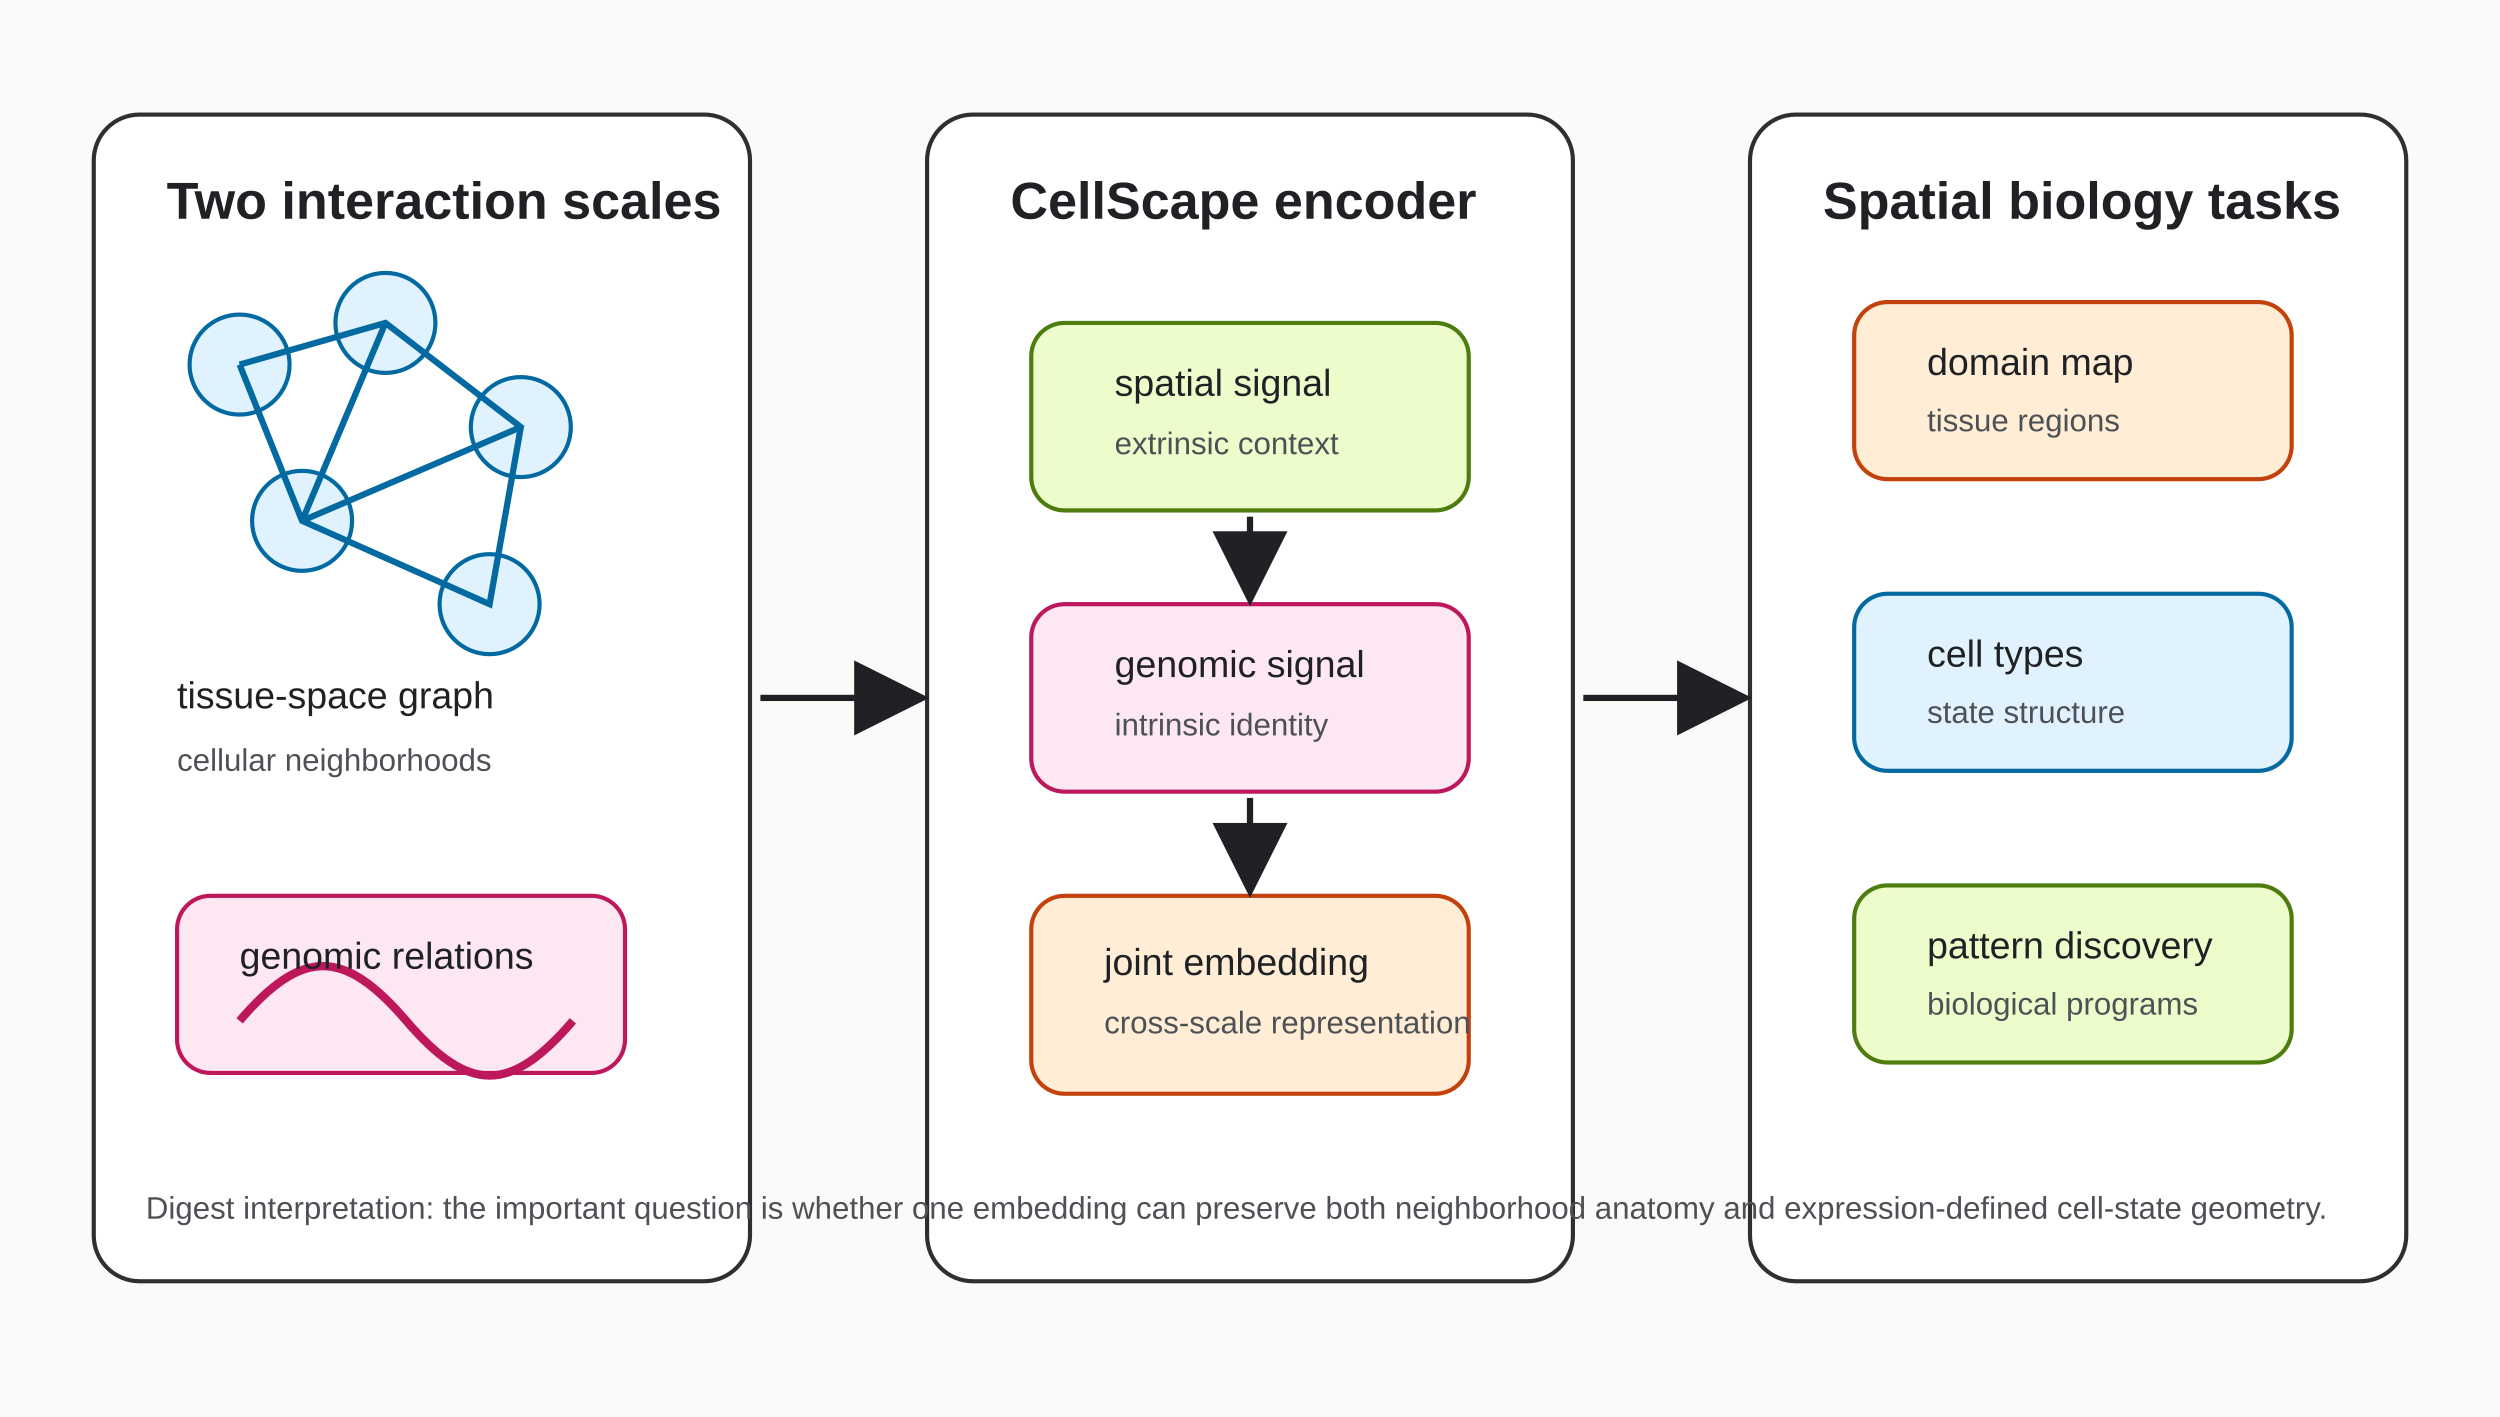
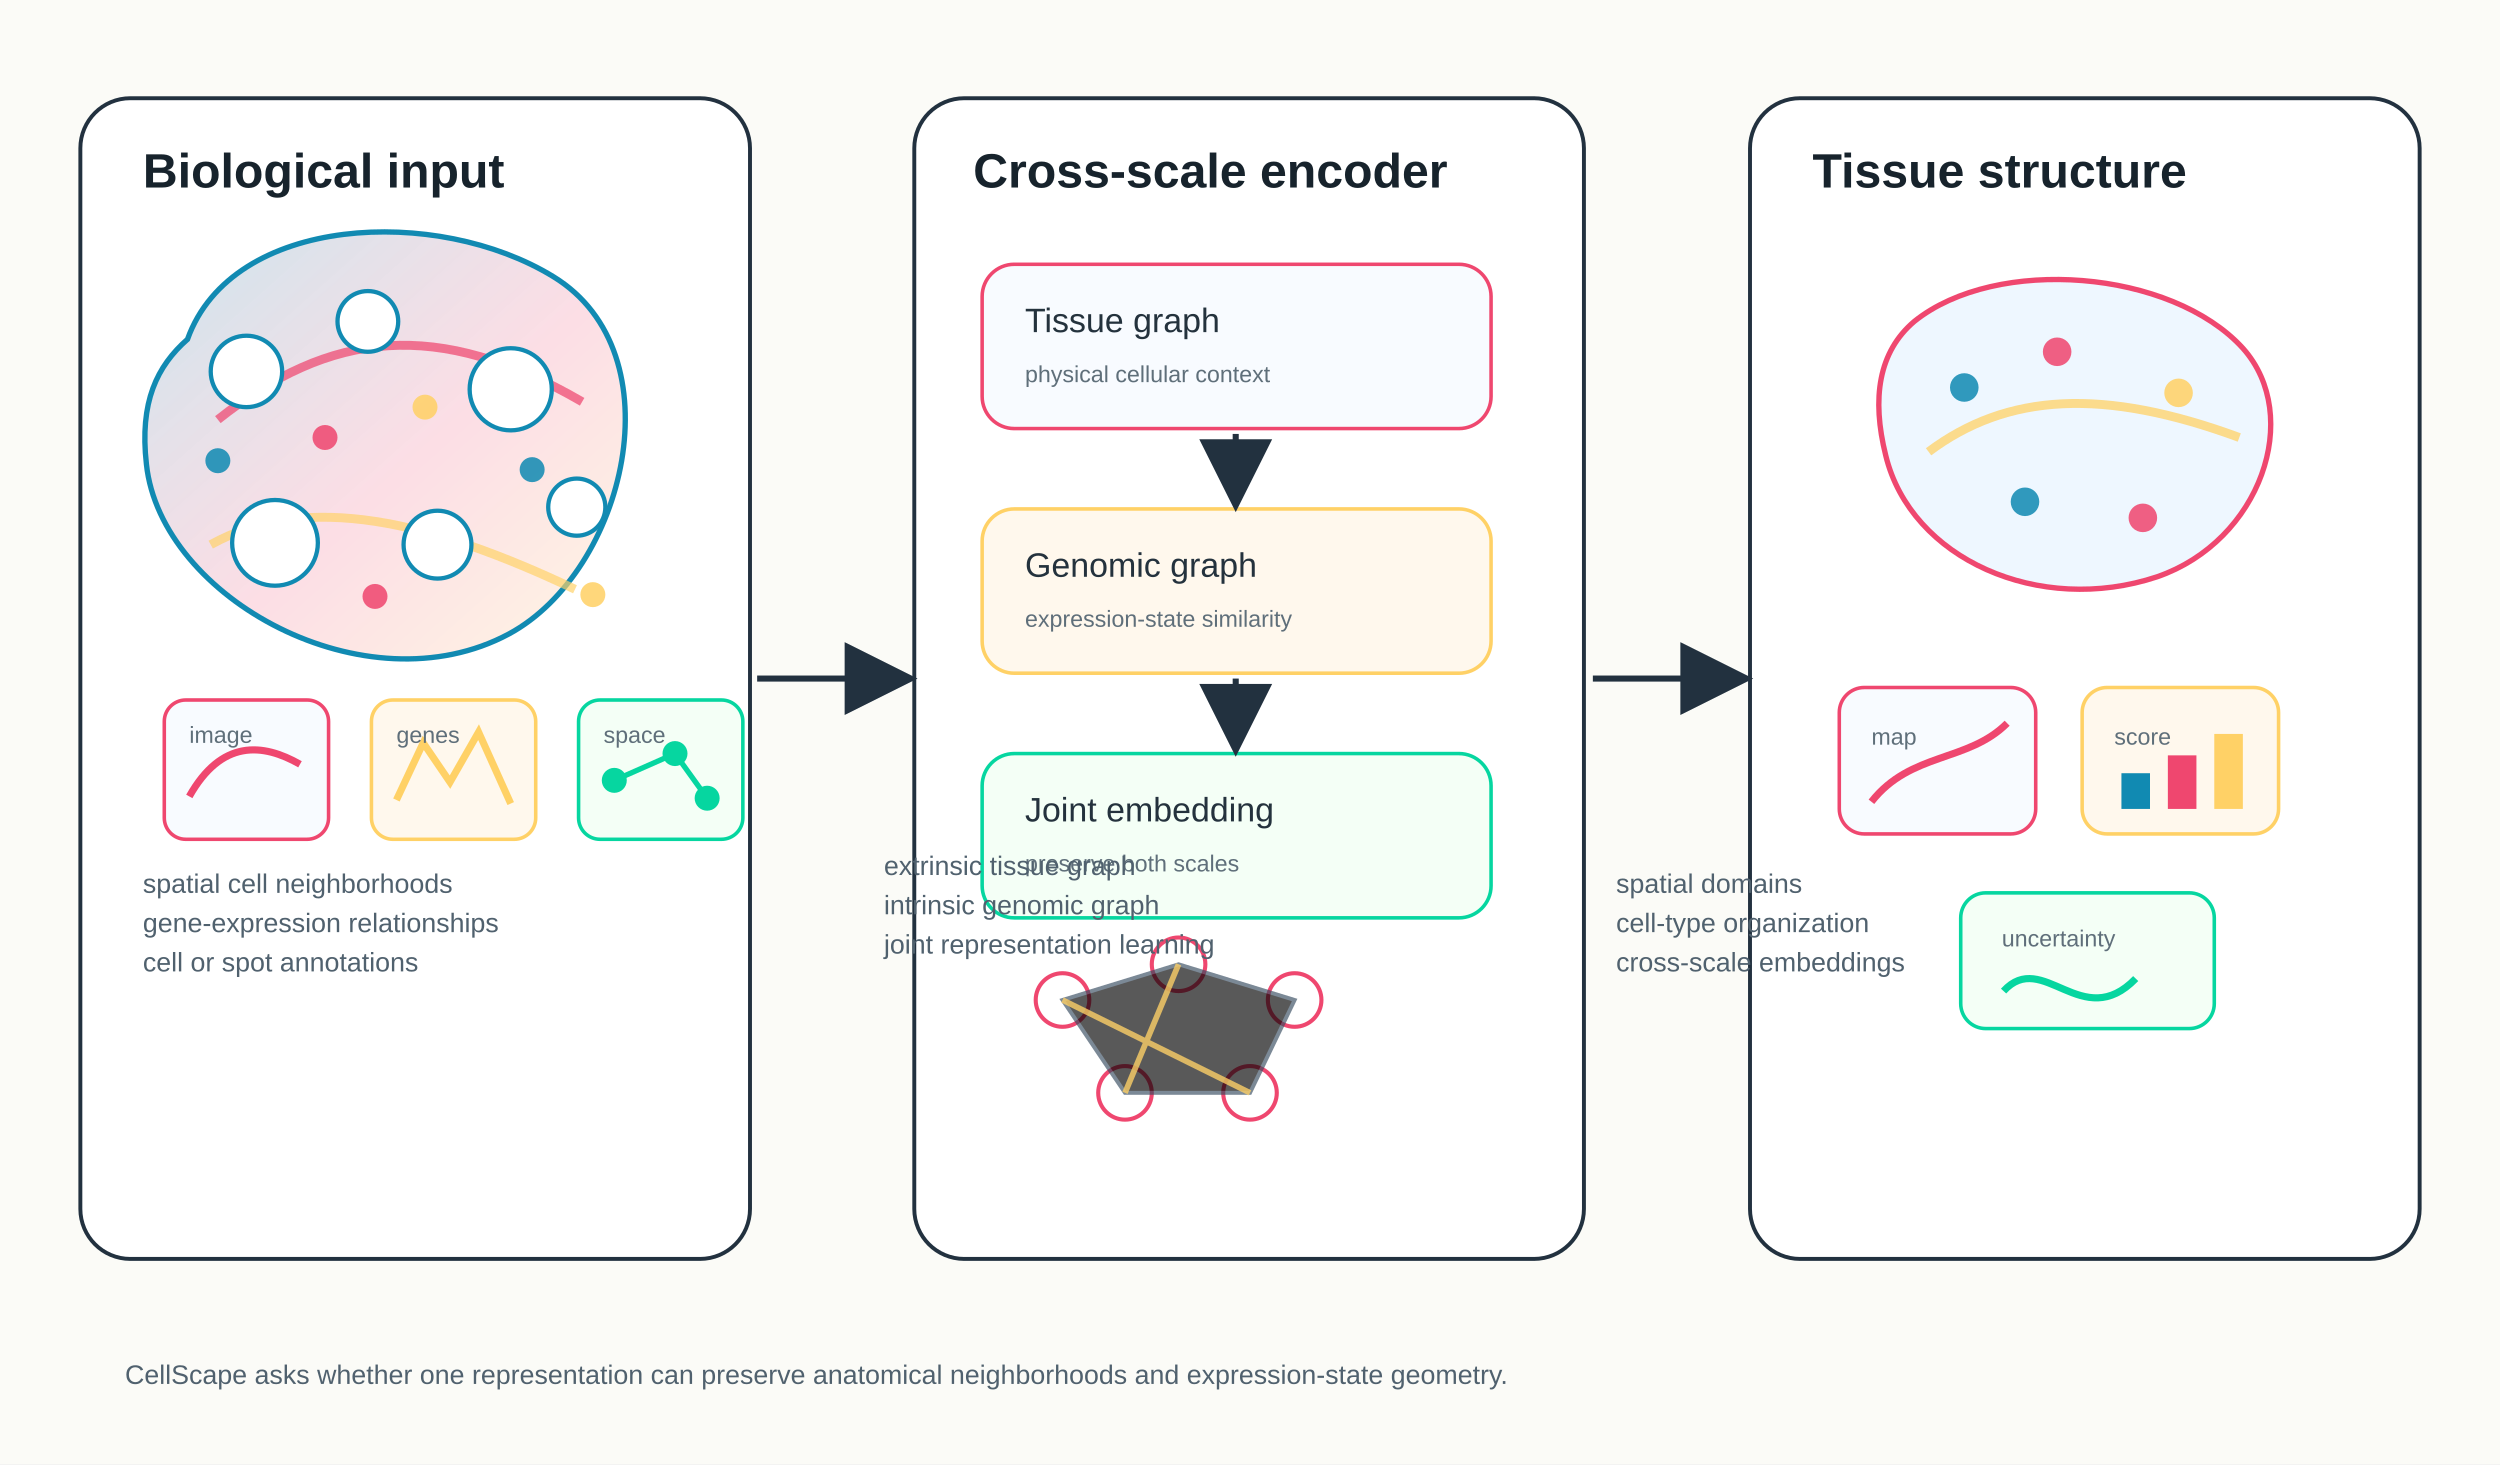
- <svg xmlns="http://www.w3.org/2000/svg" width="1200" height="680" viewBox="0 0 1200 680" role="img" aria-labelledby="title desc">
+ <svg xmlns="http://www.w3.org/2000/svg" width="1400" height="820" viewBox="0 0 1400 820" role="img" aria-labelledby="title desc">
  <defs>
+     <linearGradient id="tissueGrad" x1="0" x2="1" y1="0" y2="1">
+       <stop offset="0" stop-color="#118ab2" stop-opacity="0.22" />
+       <stop offset="0.55" stop-color="#ef476f" stop-opacity="0.18" />
+       <stop offset="1" stop-color="#ffd166" stop-opacity="0.18" />
+     </linearGradient>
+     <linearGradient id="latentGrad" x1="0" x2="1">
+       <stop offset="0" stop-color="#ef476f" stop-opacity="0.92" />
+       <stop offset="1" stop-color="#ffd166" stop-opacity="0.92" />
+     </linearGradient>
+     <marker id="arrow" markerWidth="12" markerHeight="12" refX="10" refY="6" orient="auto">
+       <path d="M0,0 L12,6 L0,12 z" fill="#22313f" />
+     </marker>
    <style>
-       .bg{fill:#fbfaf8}.panel{fill:#fff;stroke:#2f2f2f;stroke-width:2}.h{font:700 25px Arial,sans-serif;fill:#202124}.t{font:18px Arial,sans-serif;fill:#202124}.s{font:15px Arial,sans-serif;fill:#4d5156}.arrow{stroke:#202124;stroke-width:3;fill:none;marker-end:url(#a)}.cell{fill:#e0f2fe;stroke:#0369a1;stroke-width:2}.gene{fill:#fce7f3;stroke:#be185d;stroke-width:2}.lat{fill:#ecfccb;stroke:#4d7c0f;stroke-width:2}.out{fill:#ffedd5;stroke:#c2410c;stroke-width:2}
+       .bg{fill:#fbfbf7}.panel{fill:#ffffff;stroke:#22313f;stroke-width:2.2}.h{font:700 27px Arial,sans-serif;fill:#17232c}.t{font:19px Arial,sans-serif;fill:#24323d}.s{font:15px Arial,sans-serif;fill:#50616e}.xs{font:13px Arial,sans-serif;fill:#5f6f7a}.arrow{stroke:#22313f;stroke-width:3.4;fill:none;marker-end:url(#arrow)}.cell{fill:#ffffff;stroke:#118ab2;stroke-width:2.4}.spot{fill:#118ab2;opacity:.86}.spot2{fill:#ef476f;opacity:.86}.spot3{fill:#ffd166;opacity:.86}.node{fill:#ffffff;stroke:#ef476f;stroke-width:2.3}.edge{stroke:#34495e;stroke-width:2.2;opacity:.65}.edge2{stroke:#ffd166;stroke-width:3.2;opacity:.78}.chip{fill:#f8fbff;stroke:#ef476f;stroke-width:2}.chip2{fill:#fff8ed;stroke:#ffd166;stroke-width:2}.chip3{fill:#f4fff6;stroke:#06d6a0;stroke-width:2}.latent{fill:url(#latentGrad);opacity:.86}.dash{stroke-dasharray:8 7}.thick{stroke-width:5}
    </style>
-     <marker id="a" markerWidth="12" markerHeight="12" refX="10" refY="6" orient="auto">
-       <path d="M0,0 L12,6 L0,12 z" fill="#202124" />
-     </marker>
  </defs>
-   <rect class="bg" width="1200" height="680" />
-   <rect class="panel" x="45" y="55" width="315" height="560" rx="22" />
-   <rect class="panel" x="445" y="55" width="310" height="560" rx="22" />
-   <rect class="panel" x="840" y="55" width="315" height="560" rx="22" />
-   <text class="h" x="80" y="105">Two interaction scales</text>
-   <text class="h" x="485" y="105">CellScape encoder</text>
-   <text class="h" x="875" y="105">Spatial biology tasks</text>
-   <g>
-     <circle class="cell" cx="115" cy="175" r="24" />
-     <circle class="cell" cx="185" cy="155" r="24" />
-     <circle class="cell" cx="250" cy="205" r="24" />
-     <circle class="cell" cx="145" cy="250" r="24" />
-     <circle class="cell" cx="235" cy="290" r="24" />
-     <path d="M115 175 L185 155 L250 205 L235 290 L145 250 L115 175 M185 155 L145 250 M250 205 L145 250" stroke="#0369a1" stroke-width="3" fill="none" />
-     <text class="t" x="85" y="340">tissue-space graph</text>
-     <text class="s" x="85" y="370">cellular neighborhoods</text>
-     <rect class="gene" x="85" y="430" width="215" height="85" rx="16" />
-     <path d="M115 490 C145 455 165 455 195 490 S245 525 275 490" stroke="#be185d" stroke-width="4" fill="none" />
-     <text class="t" x="115" y="465">genomic relations</text>
+   <rect class="bg" width="1400" height="820" />
+   <rect class="panel" x="45" y="55" width="375" height="650" rx="28" />
+   <rect class="panel" x="512" y="55" width="375" height="650" rx="28" />
+   <rect class="panel" x="980" y="55" width="375" height="650" rx="28" />
+   <text class="h" x="80" y="105">Biological input</text>
+   <text class="h" x="545" y="105">Cross-scale encoder</text>
+   <text class="h" x="1015" y="105">Tissue structure</text>
+   <path d="M105 190 C130 120 245 115 310 155 C380 198 350 320 285 355 C205 398 90 335 82 260 C78 225 88 205 105 190 Z" fill="url(#tissueGrad)" stroke="#118ab2" stroke-width="3" />
+   <path d="M122 235 C185 185 245 178 326 225" stroke="#ef476f" stroke-width="5" fill="none" opacity=".72" />
+   <path d="M118 305 C172 275 242 292 322 330" stroke="#ffd166" stroke-width="5" fill="none" opacity=".68" />
+   <circle class="cell" cx="138" cy="208" r="20" />
+   <circle class="cell" cx="206" cy="180" r="17" />
+   <circle class="cell" cx="286" cy="218" r="23" />
+   <circle class="cell" cx="154" cy="304" r="24" />
+   <circle class="cell" cx="245" cy="305" r="19" />
+   <circle class="cell" cx="323" cy="284" r="16" />
+   <circle class="spot" cx="122" cy="258" r="7" />
+   <circle class="spot2" cx="182" cy="245" r="7" />
+   <circle class="spot3" cx="238" cy="228" r="7" />
+   <circle class="spot" cx="298" cy="263" r="7" />
+   <circle class="spot2" cx="210" cy="334" r="7" />
+   <circle class="spot3" cx="332" cy="333" r="7" />
+   <g transform="translate(92 392)">
+     <rect class="chip" x="0" y="0" width="92" height="78" rx="12" />
+     <path d="M14 54 C32 22 55 24 76 36" stroke="#ef476f" stroke-width="4" fill="none" />
+     <text class="xs" x="14" y="24">image</text>
+     <rect class="chip2" x="116" y="0" width="92" height="78" rx="12" />
+     <path d="M130 56 L145 24 L160 46 L176 18 L194 58" stroke="#ffd166" stroke-width="4" fill="none" />
+     <text class="xs" x="130" y="24">genes</text>
+     <rect class="chip3" x="232" y="0" width="92" height="78" rx="12" />
+     <circle cx="252" cy="45" r="7" fill="#06d6a0" />
+     <circle cx="286" cy="30" r="7" fill="#06d6a0" />
+     <circle cx="304" cy="55" r="7" fill="#06d6a0" />
+     <path d="M252 45 L286 30 L304 55" stroke="#06d6a0" stroke-width="3" fill="none" />
+     <text class="xs" x="246" y="24">space</text>
  </g>
-   <path class="arrow" d="M365 335 L440 335" />
-   <g>
-     <rect class="lat" x="495" y="155" width="210" height="90" rx="16" />
-     <text class="t" x="535" y="190">spatial signal</text>
-     <text class="s" x="535" y="218">extrinsic context</text>
-     <rect class="gene" x="495" y="290" width="210" height="90" rx="16" />
-     <text class="t" x="535" y="325">genomic signal</text>
-     <text class="s" x="535" y="353">intrinsic identity</text>
-     <path class="arrow" d="M600 248 L600 285" />
-     <rect class="out" x="495" y="430" width="210" height="95" rx="16" />
-     <text class="t" x="530" y="468">joint embedding</text>
-     <text class="s" x="530" y="496">cross-scale representation</text>
-     <path class="arrow" d="M600 383 L600 425" />
+   <text class="s" x="80" y="500">spatial cell neighborhoods</text>
+   <text class="s" x="80" y="522">gene-expression relationships</text>
+   <text class="s" x="80" y="544">cell or spot annotations</text>
+   <path class="arrow" d="M424 380 C460 380 475 380 507 380" />
+   <g transform="translate(550 148)">
+     <rect class="chip" x="0" y="0" width="285" height="92" rx="18" />
+     <text class="t" x="24" y="38">Tissue graph</text>
+     <text class="xs" x="24" y="66">physical cellular context</text>
+     <rect class="chip2" x="0" y="137" width="285" height="92" rx="18" />
+     <text class="t" x="24" y="175">Genomic graph</text>
+     <text class="xs" x="24" y="203">expression-state similarity</text>
+     <rect class="chip3" x="0" y="274" width="285" height="92" rx="18" />
+     <text class="t" x="24" y="312">Joint embedding</text>
+     <text class="xs" x="24" y="340">preserve both scales</text>
+     <path class="arrow" d="M142 95 L142 132" />
+     <path class="arrow" d="M142 232 L142 269" />
  </g>
-   <path class="arrow" d="M760 335 L835 335" />
-   <g>
-     <rect class="out" x="890" y="145" width="210" height="85" rx="16" />
-     <text class="t" x="925" y="180">domain map</text>
-     <text class="s" x="925" y="207">tissue regions</text>
-     <rect class="cell" x="890" y="285" width="210" height="85" rx="16" />
-     <text class="t" x="925" y="320">cell types</text>
-     <text class="s" x="925" y="347">state structure</text>
-     <rect class="lat" x="890" y="425" width="210" height="85" rx="16" />
-     <text class="t" x="925" y="460">pattern discovery</text>
-     <text class="s" x="925" y="487">biological programs</text>
+   <g transform="translate(595 560)">
+     <circle class="node" cx="0" cy="0" r="15" />
+     <circle class="node" cx="65" cy="-20" r="15" />
+     <circle class="node" cx="130" cy="0" r="15" />
+     <circle class="node" cx="35" cy="52" r="15" />
+     <circle class="node" cx="105" cy="52" r="15" />
+     <path class="edge" d="M0 0 L65 -20 L130 0 L105 52 L35 52 Z" />
+     <path class="edge2" d="M0 0 L105 52 M65 -20 L35 52" />
  </g>
-   <text class="s" x="70" y="585">Digest interpretation: the important question is whether one embedding can preserve both neighborhood anatomy and expression-defined cell-state geometry.</text>
+   <text class="s" x="495" y="490">extrinsic tissue graph</text>
+   <text class="s" x="495" y="512">intrinsic genomic graph</text>
+   <text class="s" x="495" y="534">joint representation learning</text>
+   <path class="arrow" d="M892 380 C930 380 945 380 975 380" />
+   <g transform="translate(1030 135)">
+     <path d="M42 45 C88 8 186 16 226 60 C260 98 236 168 178 188 C112 210 40 178 26 120 C18 88 22 62 42 45 Z" fill="#eef7ff" stroke="#ef476f" stroke-width="3" />
+     <path d="M50 118 C94 85 148 82 224 110" stroke="#ffd166" stroke-width="5" fill="none" opacity=".75" />
+     <circle class="spot" cx="70" cy="82" r="8" />
+     <circle class="spot2" cx="122" cy="62" r="8" />
+     <circle class="spot3" cx="190" cy="85" r="8" />
+     <circle class="spot" cx="104" cy="146" r="8" />
+     <circle class="spot2" cx="170" cy="155" r="8" />
+     <rect class="chip" x="0" y="250" width="110" height="82" rx="14" />
+     <text class="xs" x="18" y="282">map</text>
+     <path d="M18 314 C40 286 72 292 94 270" stroke="#ef476f" stroke-width="4" fill="none" />
+     <rect class="chip2" x="136" y="250" width="110" height="82" rx="14" />
+     <text class="xs" x="154" y="282">score</text>
+     <rect x="158" y="298" width="16" height="20" fill="#118ab2" />
+     <rect x="184" y="288" width="16" height="30" fill="#ef476f" />
+     <rect x="210" y="276" width="16" height="42" fill="#ffd166" />
+     <rect class="chip3" x="68" y="365" width="142" height="76" rx="14" />
+     <text class="xs" x="91" y="395">uncertainty</text>
+     <path d="M92 420 C114 396 136 444 166 413" stroke="#06d6a0" stroke-width="4" fill="none" />
+   </g>
+   <text class="s" x="905" y="500">spatial domains</text>
+   <text class="s" x="905" y="522">cell-type organization</text>
+   <text class="s" x="905" y="544">cross-scale embeddings</text>
+   <text class="s" x="70" y="775">CellScape asks whether one representation can preserve anatomical neighborhoods and expression-state geometry.</text>
</svg>
